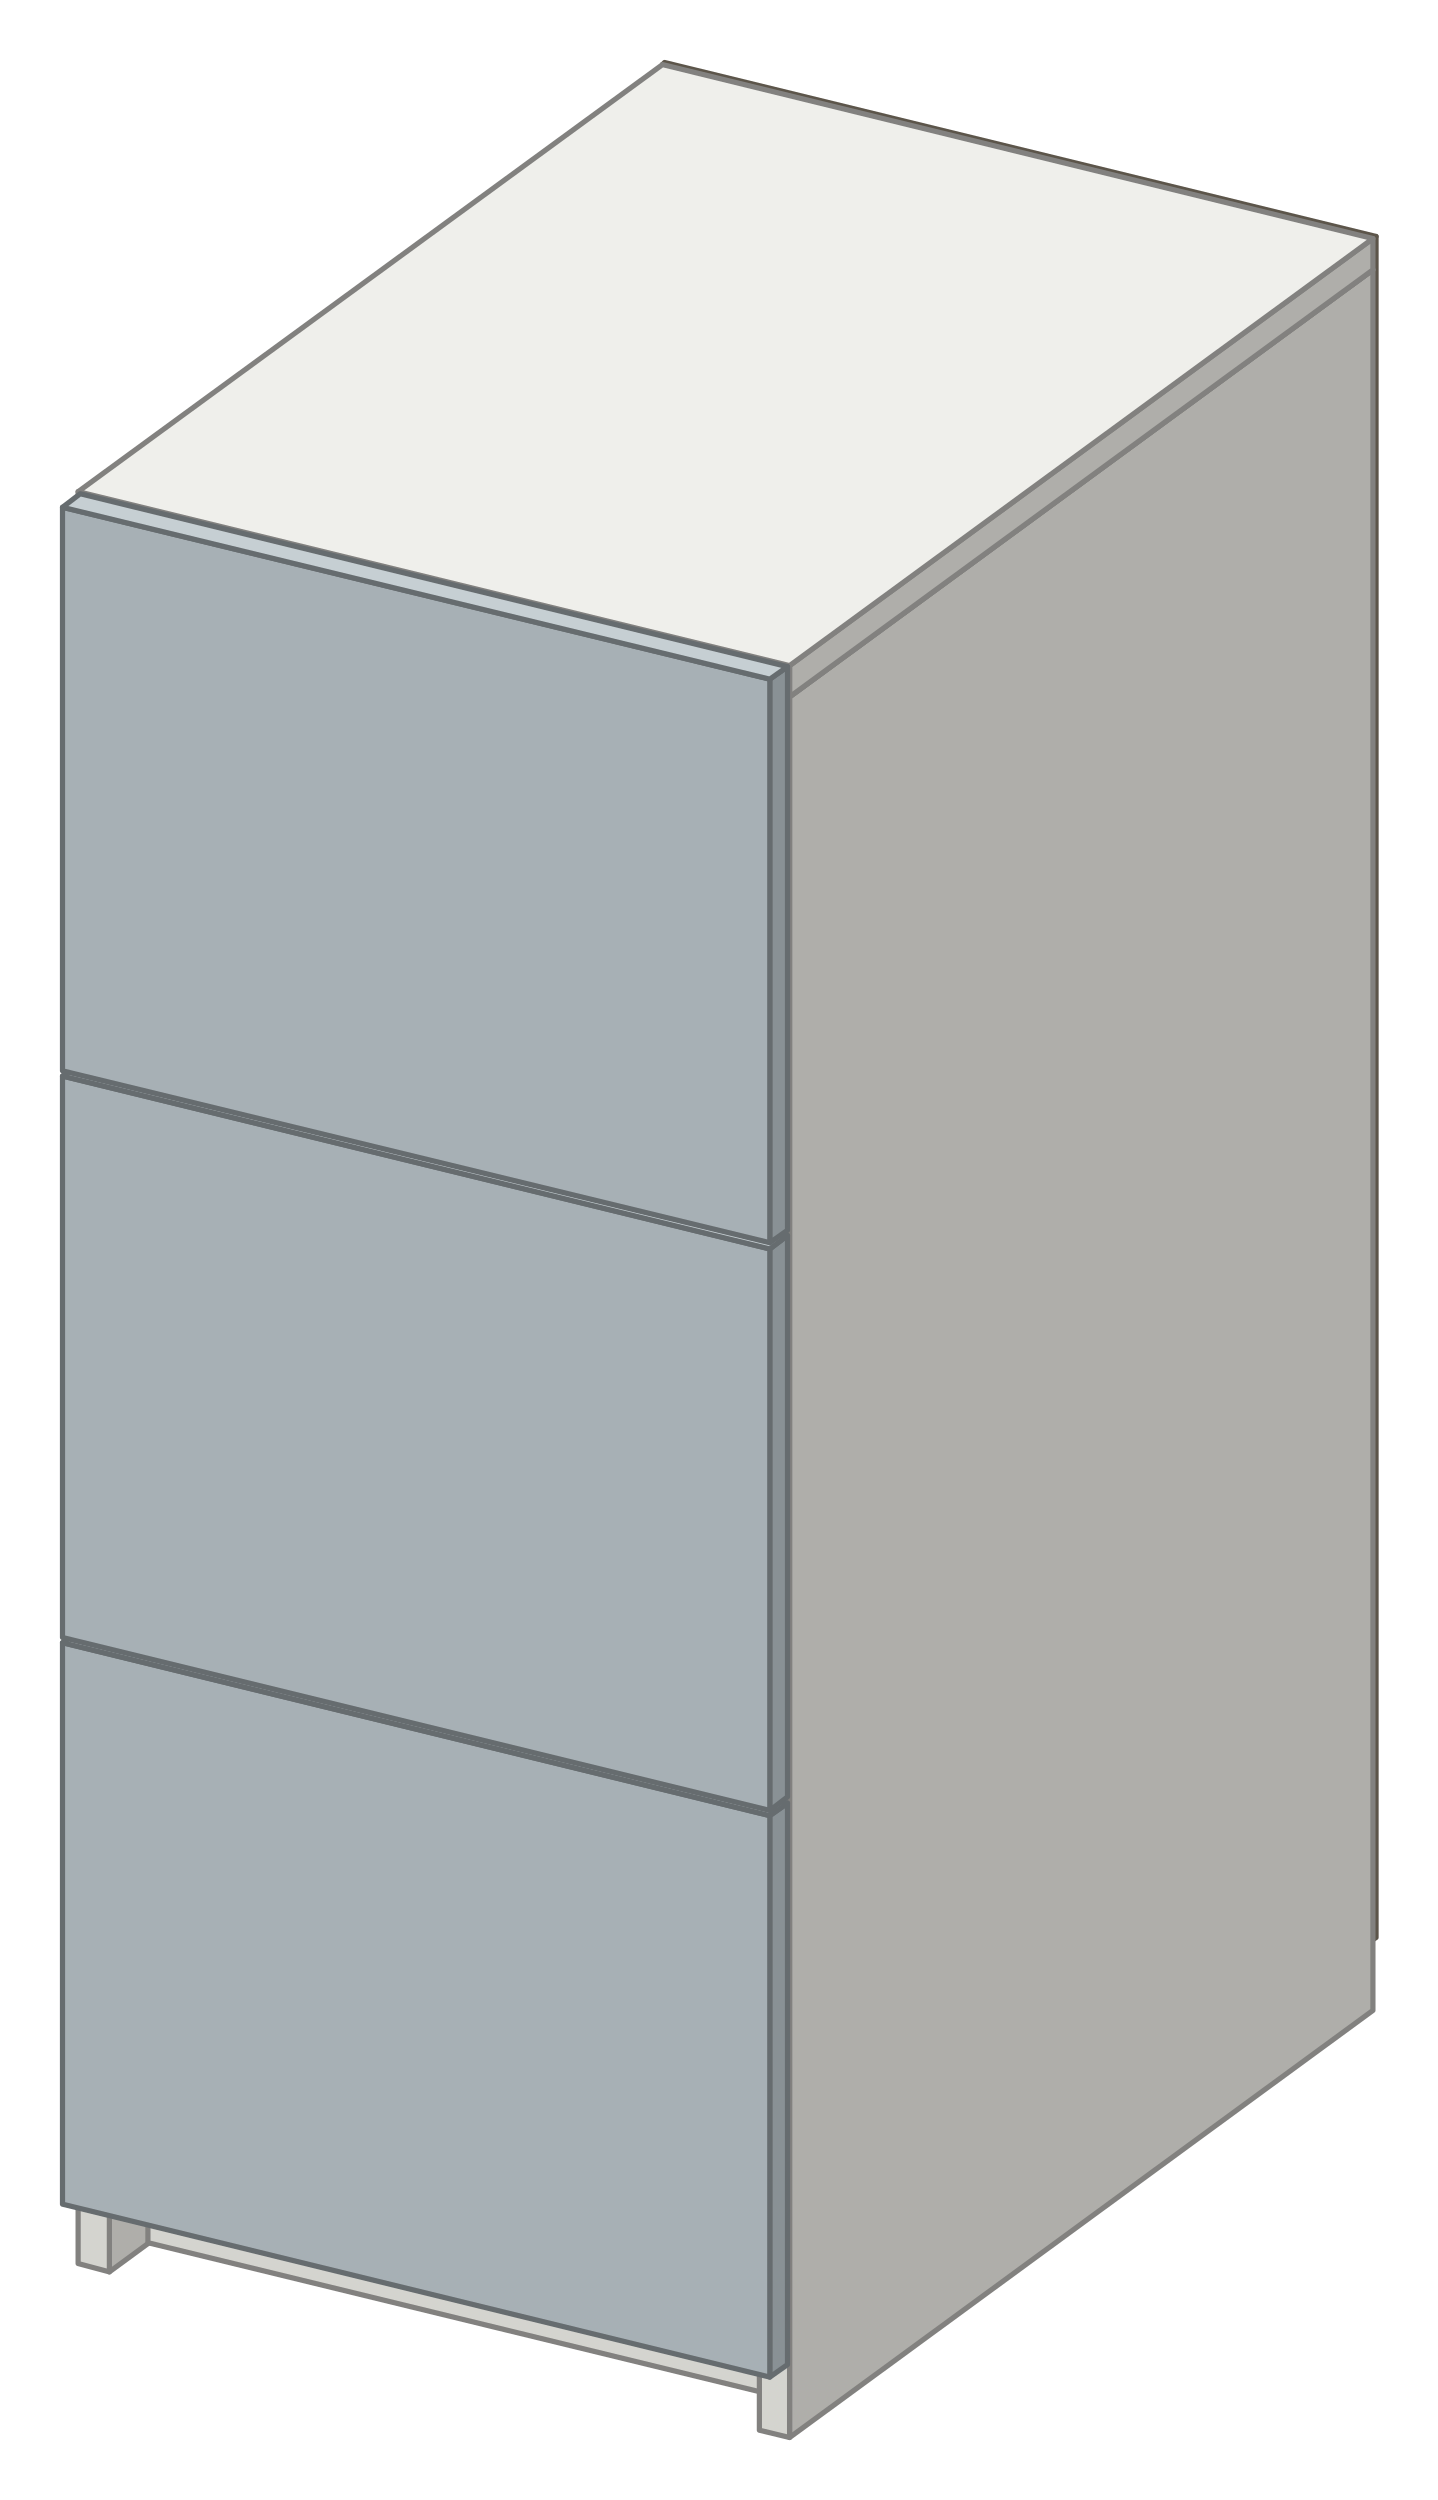
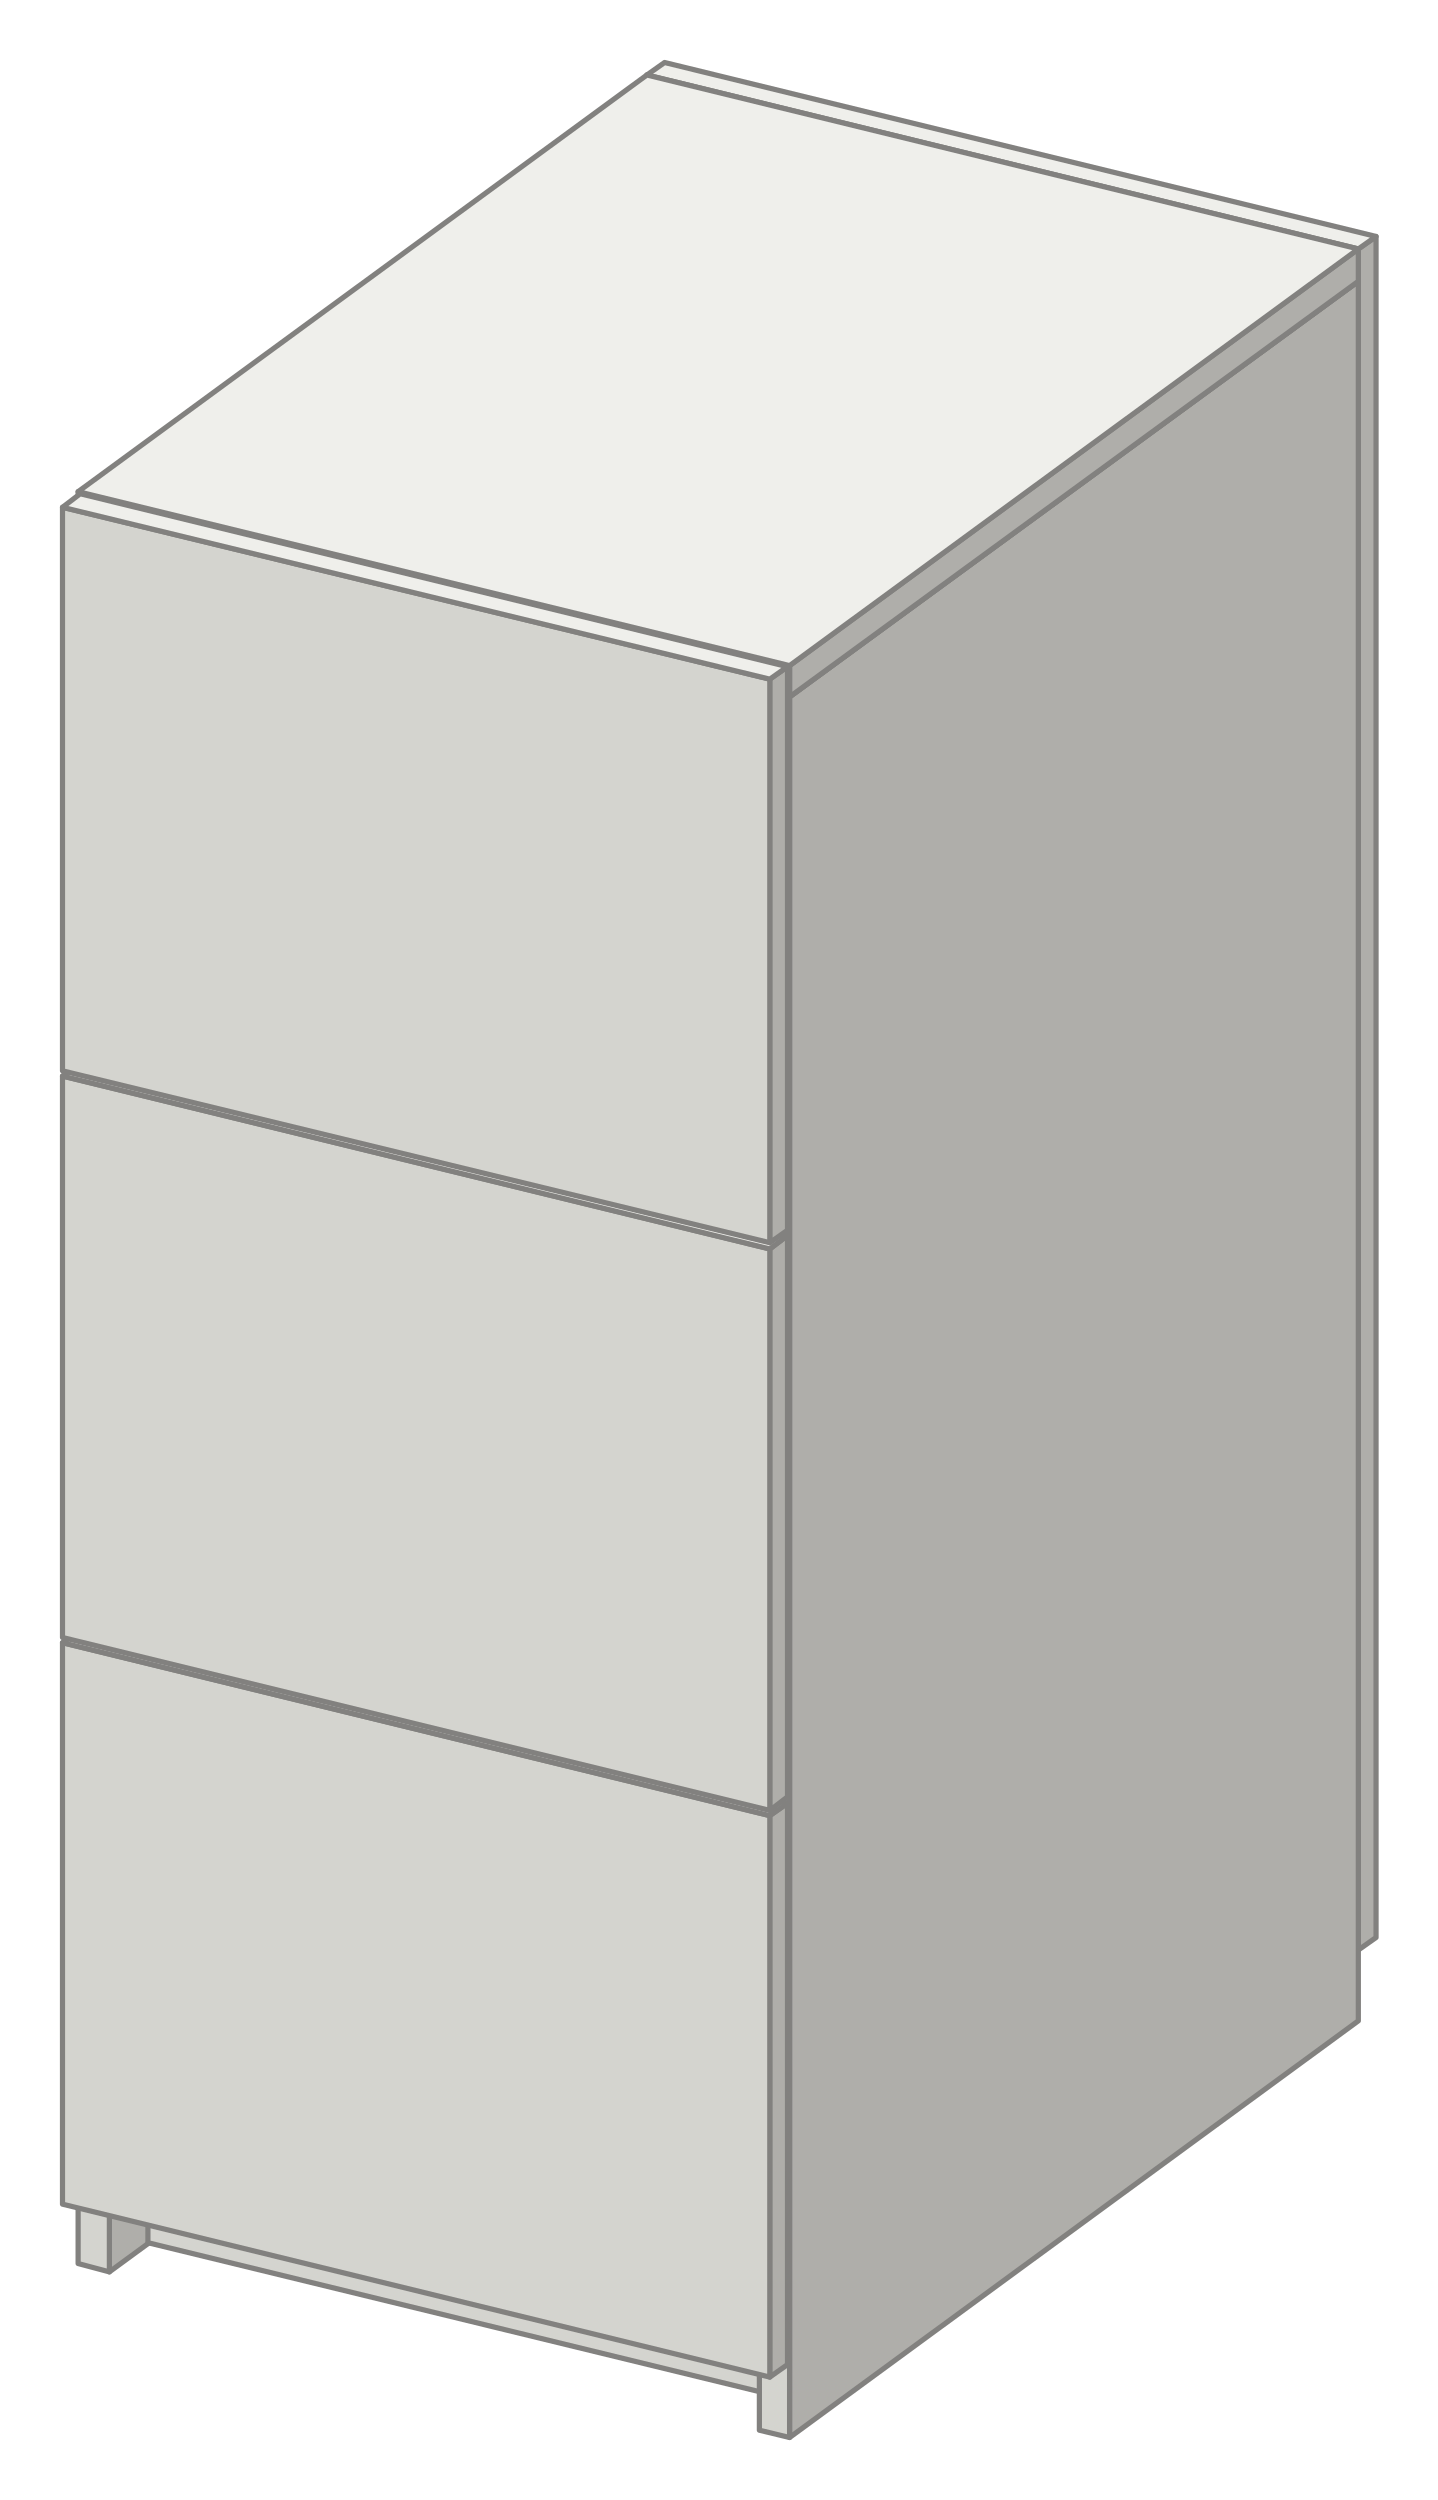
<svg xmlns="http://www.w3.org/2000/svg" viewBox="0 0 138 240" width="138" height="240" stroke-width="0.5" stroke-linejoin="round">
-   <path d="M131.8,186.2L132.1,186L132.1,22.7L131.8,22.9Z" fill="#7c7263" stroke="#5c554a" />
-   <path d="M63.6,169.5L131.8,186.2L131.8,22.9L63.6,6.2Z" fill="#978b79" stroke="#5c554a" />
-   <path d="M63.6,6.2L131.8,22.9L132.1,22.7L63.8,6Z" fill="#b8ac9c" stroke="#5c554a" />
-   <path d="M10.5,218.1L66.5,177L66.5,10L10.5,51Z" fill="#afaeaa" stroke="#82817f" />
+   <path d="M130.4,187.2L132.1,186L132.1,22.7L130.4,23.9Z" fill="#afaeaa" stroke="#82817f" />
+   <path d="M62.1,170.6L130.4,187.2L130.4,23.9L62.1,7.2Z" fill="#d4d4cf" stroke="#82817f" />
+   <path d="M62.1,7.2L130.4,23.9L132.1,22.7L63.8,6Z" fill="#efefeb" stroke="#82817f" />
+   <path d="M10.5,218.1L65.1,178.1L65.1,11L10.5,51Z" fill="#afaeaa" stroke="#82817f" />
  <path d="M7.5,217.3L10.5,218.1L10.5,51L7.5,50.3Z" fill="#d4d4cf" stroke="#82817f" />
-   <path d="M7.5,50.3L10.5,51L66.5,10L63.6,9.3Z" fill="#efefeb" stroke="#82817f" />
+   <path d="M7.5,50.3L10.5,51L65.1,11L62.1,10.3Z" fill="#efefeb" stroke="#82817f" />
  <path d="M76.6,230.5L78.3,229.3L78.3,222.5L76.6,223.7Z" fill="#afaeaa" stroke="#82817f" />
  <path d="M14.2,215.3L76.6,230.5L76.6,223.7L14.2,208.5Z" fill="#d4d4cf" stroke="#82817f" />
  <path d="M14.2,208.5L76.6,223.7L78.3,222.5L15.9,207.3Z" fill="#efefeb" stroke="#82817f" />
-   <path d="M72.9,226.5L128.9,185.5L128.9,182.4L72.9,223.4Z" fill="#afaeaa" stroke="#82817f" />
+   <path d="M72.9,226.5L127.5,186.5L127.5,183.4L72.9,223.4Z" fill="#afaeaa" stroke="#82817f" />
  <path d="M10.5,211.3L72.9,226.5L72.9,223.4L10.5,208.2Z" fill="#d4d4cf" stroke="#82817f" />
-   <path d="M10.5,208.2L72.9,223.4L128.9,182.4L66.5,167.2Z" fill="#efefeb" stroke="#82817f" />
-   <path d="M70.8,220.4L122.4,182.6L122.4,182.1L70.8,219.8Z" fill="#7c7263" stroke="#5c554a" />
-   <path d="M12.6,206.2L70.8,220.4L70.8,219.8L12.6,205.6Z" fill="#978b79" stroke="#5c554a" />
-   <path d="M12.6,205.6L70.8,219.8L122.4,182.1L64.2,167.9Z" fill="#b8ac9c" stroke="#5c554a" />
-   <path d="M15.2,206.3L66.8,168.5L66.8,121.7L15.2,159.5Z" fill="#b2b2ad" stroke="#858481" />
-   <path d="M12.6,205.6L15.2,206.3L15.2,159.5L12.6,158.9Z" fill="#d9d8d3" stroke="#858481" />
-   <path d="M12.6,158.9L15.2,159.5L66.8,121.7L64.2,121.1Z" fill="#f4f3ee" stroke="#858481" />
-   <path d="M118.3,182.5L119.8,181.4L119.8,134.6L118.3,135.7Z" fill="#b2b2ad" stroke="#858481" />
-   <path d="M65.3,169.6L118.3,182.5L118.3,135.7L65.3,122.8Z" fill="#d9d8d3" stroke="#858481" />
-   <path d="M65.3,122.8L118.3,135.7L119.8,134.6L66.8,121.7Z" fill="#f4f3ee" stroke="#858481" />
-   <path d="M68.2,219.2L69.7,218.1L69.7,171.3L68.2,172.4Z" fill="#b2b2ad" stroke="#858481" />
-   <path d="M15.2,206.3L68.2,219.2L68.2,172.4L15.2,159.5Z" fill="#d9d8d3" stroke="#858481" />
-   <path d="M15.2,159.5L68.2,172.4L69.7,171.3L16.7,158.4Z" fill="#f4f3ee" stroke="#858481" />
-   <path d="M70.8,219.8L122.4,182.1L122.4,135.3L70.8,173.1Z" fill="#b2b2ad" stroke="#858481" />
-   <path d="M68.2,219.2L70.8,219.8L70.8,173.1L68.2,172.4Z" fill="#d9d8d3" stroke="#858481" />
-   <path d="M68.2,172.4L70.8,173.1L122.4,135.3L119.8,134.6Z" fill="#f4f3ee" stroke="#858481" />
-   <path d="M70.8,168L122.4,130.2L122.4,129.7L70.8,167.4Z" fill="#7c7263" stroke="#5c554a" />
-   <path d="M12.6,153.8L70.8,168L70.8,167.4L12.6,153.2Z" fill="#978b79" stroke="#5c554a" />
-   <path d="M12.6,153.2L70.8,167.4L122.4,129.7L64.2,115.5Z" fill="#b8ac9c" stroke="#5c554a" />
-   <path d="M15.2,153.9L66.8,116.1L66.8,69.3L15.2,107.1Z" fill="#b2b2ad" stroke="#858481" />
-   <path d="M12.6,153.2L15.2,153.9L15.2,107.1L12.6,106.5Z" fill="#d9d8d3" stroke="#858481" />
-   <path d="M12.6,106.5L15.2,107.1L66.8,69.3L64.2,68.7Z" fill="#f4f3ee" stroke="#858481" />
-   <path d="M118.3,130.1L119.8,129L119.8,82.2L118.3,83.3Z" fill="#b2b2ad" stroke="#858481" />
-   <path d="M65.3,117.2L118.3,130.1L118.3,83.3L65.3,70.4Z" fill="#d9d8d3" stroke="#858481" />
-   <path d="M65.3,70.4L118.3,83.3L119.8,82.2L66.8,69.3Z" fill="#f4f3ee" stroke="#858481" />
-   <path d="M68.2,166.8L69.7,165.7L69.7,118.9L68.2,120Z" fill="#b2b2ad" stroke="#858481" />
-   <path d="M15.2,153.9L68.2,166.8L68.2,120L15.2,107.1Z" fill="#d9d8d3" stroke="#858481" />
-   <path d="M15.2,107.1L68.2,120L69.7,118.9L16.7,106Z" fill="#f4f3ee" stroke="#858481" />
-   <path d="M70.8,167.4L122.4,129.7L122.4,82.9L70.8,120.7Z" fill="#b2b2ad" stroke="#858481" />
-   <path d="M68.2,166.8L70.8,167.4L70.8,120.7L68.2,120Z" fill="#d9d8d3" stroke="#858481" />
-   <path d="M68.2,120L70.8,120.7L122.4,82.9L119.8,82.2Z" fill="#f4f3ee" stroke="#858481" />
-   <path d="M70.8,115.6L122.4,77.8L122.4,77.3L70.8,115Z" fill="#7c7263" stroke="#5c554a" />
-   <path d="M12.6,101.4L70.8,115.6L70.8,115L12.6,100.8Z" fill="#978b79" stroke="#5c554a" />
-   <path d="M12.6,100.8L70.8,115L122.4,77.3L64.2,63.1Z" fill="#b8ac9c" stroke="#5c554a" />
-   <path d="M15.2,101.5L66.8,63.7L66.8,16.9L15.2,54.7Z" fill="#b2b2ad" stroke="#858481" />
-   <path d="M12.6,100.8L15.2,101.5L15.2,54.7L12.6,54.1Z" fill="#d9d8d3" stroke="#858481" />
-   <path d="M12.6,54.1L15.2,54.7L66.8,16.9L64.2,16.3Z" fill="#f4f3ee" stroke="#858481" />
-   <path d="M118.3,77.7L119.8,76.6L119.8,29.8L118.3,30.9Z" fill="#b2b2ad" stroke="#858481" />
-   <path d="M65.3,64.8L118.3,77.7L118.3,30.9L65.3,18Z" fill="#d9d8d3" stroke="#858481" />
-   <path d="M65.3,18L118.3,30.9L119.8,29.8L66.8,16.9Z" fill="#f4f3ee" stroke="#858481" />
-   <path d="M68.2,114.4L69.7,113.3L69.7,66.5L68.2,67.6Z" fill="#b2b2ad" stroke="#858481" />
-   <path d="M15.2,101.5L68.2,114.4L68.2,67.6L15.2,54.7Z" fill="#d9d8d3" stroke="#858481" />
-   <path d="M15.2,54.7L68.2,67.6L69.7,66.5L16.7,53.6Z" fill="#f4f3ee" stroke="#858481" />
-   <path d="M70.8,115L122.4,77.3L122.4,30.5L70.8,68.3Z" fill="#b2b2ad" stroke="#858481" />
-   <path d="M68.2,114.4L70.8,115L70.8,68.3L68.2,67.6Z" fill="#d9d8d3" stroke="#858481" />
-   <path d="M68.2,67.6L70.8,68.3L122.4,30.5L119.8,29.8Z" fill="#f4f3ee" stroke="#858481" />
-   <path d="M75.8,234L131.8,193L131.8,25.9L75.8,66.9Z" fill="#afaeaa" stroke="#82817f" />
+   <path d="M10.5,208.2L72.9,223.4L127.5,183.4L65.1,168.2Z" fill="#efefeb" stroke="#82817f" />
+   <path d="M70.8,220.4L122.4,182.6L122.4,179.5L70.8,217.3Z" fill="#afaeaa" stroke="#82817f" />
+   <path d="M12.6,206.2L70.8,220.4L70.8,217.3L12.6,203.1Z" fill="#d4d4cf" stroke="#82817f" />
+   <path d="M12.6,203.1L70.8,217.3L122.4,179.5L64.2,165.3Z" fill="#efefeb" stroke="#82817f" />
+   <path d="M15.5,203.8L67.1,166L67.1,121.8L15.5,159.6Z" fill="#afaeaa" stroke="#82817f" />
+   <path d="M12.6,203.1L15.5,203.8L15.5,159.6L12.6,158.9Z" fill="#d4d4cf" stroke="#82817f" />
+   <path d="M12.6,158.9L15.5,159.6L67.1,121.8L64.2,121.1Z" fill="#efefeb" stroke="#82817f" />
+   <path d="M117.8,180L119.5,178.8L119.5,134.6L117.8,135.8Z" fill="#afaeaa" stroke="#82817f" />
+   <path d="M65.4,167.3L117.8,180L117.8,135.8L65.4,123Z" fill="#d4d4cf" stroke="#82817f" />
+   <path d="M65.4,123L117.8,135.8L119.5,134.6L67.1,121.8Z" fill="#efefeb" stroke="#82817f" />
+   <path d="M67.8,216.6L69.5,215.3L69.5,171.1L67.8,172.3Z" fill="#afaeaa" stroke="#82817f" />
+   <path d="M15.5,203.8L67.8,216.6L67.8,172.3L15.5,159.6Z" fill="#d4d4cf" stroke="#82817f" />
+   <path d="M15.5,159.6L67.8,172.3L69.5,171.1L17.2,158.3Z" fill="#efefeb" stroke="#82817f" />
+   <path d="M70.8,217.3L122.4,179.5L122.4,135.3L70.8,173.1Z" fill="#afaeaa" stroke="#82817f" />
+   <path d="M67.8,216.6L70.8,217.3L70.8,173.1L67.8,172.3Z" fill="#d4d4cf" stroke="#82817f" />
+   <path d="M67.8,172.3L70.8,173.1L122.4,135.3L119.5,134.6Z" fill="#efefeb" stroke="#82817f" />
+   <path d="M70.8,168L122.4,130.2L122.4,127.1L70.8,164.9Z" fill="#afaeaa" stroke="#82817f" />
+   <path d="M12.6,153.8L70.8,168L70.8,164.9L12.6,150.7Z" fill="#d4d4cf" stroke="#82817f" />
+   <path d="M12.6,150.7L70.8,164.9L122.4,127.1L64.2,112.9Z" fill="#efefeb" stroke="#82817f" />
+   <path d="M15.5,151.4L67.1,113.6L67.1,69.4L15.5,107.2Z" fill="#afaeaa" stroke="#82817f" />
+   <path d="M12.6,150.7L15.5,151.4L15.5,107.2L12.6,106.5Z" fill="#d4d4cf" stroke="#82817f" />
+   <path d="M12.6,106.5L15.5,107.2L67.1,69.4L64.2,68.7Z" fill="#efefeb" stroke="#82817f" />
+   <path d="M117.8,127.6L119.5,126.4L119.5,82.2L117.8,83.4Z" fill="#afaeaa" stroke="#82817f" />
+   <path d="M65.4,114.9L117.8,127.6L117.8,83.4L65.4,70.6Z" fill="#d4d4cf" stroke="#82817f" />
+   <path d="M65.4,70.6L117.8,83.4L119.5,82.2L67.1,69.4Z" fill="#efefeb" stroke="#82817f" />
+   <path d="M67.8,164.2L69.5,162.9L69.5,118.7L67.8,119.9Z" fill="#afaeaa" stroke="#82817f" />
+   <path d="M15.5,151.4L67.8,164.2L67.8,119.9L15.5,107.2Z" fill="#d4d4cf" stroke="#82817f" />
+   <path d="M15.5,107.2L67.8,119.9L69.5,118.7L17.2,105.9Z" fill="#efefeb" stroke="#82817f" />
+   <path d="M70.8,164.9L122.4,127.1L122.4,82.9L70.8,120.7Z" fill="#afaeaa" stroke="#82817f" />
+   <path d="M67.8,164.2L70.8,164.9L70.8,120.7L67.8,119.9Z" fill="#d4d4cf" stroke="#82817f" />
+   <path d="M67.8,119.9L70.8,120.7L122.4,82.9L119.5,82.2Z" fill="#efefeb" stroke="#82817f" />
+   <path d="M70.8,115.6L122.4,77.8L122.4,74.7L70.8,112.5Z" fill="#afaeaa" stroke="#82817f" />
+   <path d="M12.6,101.4L70.8,115.6L70.8,112.5L12.6,98.3Z" fill="#d4d4cf" stroke="#82817f" />
+   <path d="M12.6,98.3L70.8,112.5L122.4,74.7L64.2,60.5Z" fill="#efefeb" stroke="#82817f" />
+   <path d="M15.5,99L67.1,61.2L67.1,17L15.5,54.8Z" fill="#afaeaa" stroke="#82817f" />
+   <path d="M12.6,98.3L15.5,99L15.5,54.8L12.6,54.1Z" fill="#d4d4cf" stroke="#82817f" />
+   <path d="M12.6,54.1L15.5,54.8L67.1,17L64.2,16.3Z" fill="#efefeb" stroke="#82817f" />
+   <path d="M117.8,75.2L119.5,74L119.5,29.8L117.8,31Z" fill="#afaeaa" stroke="#82817f" />
+   <path d="M65.4,62.5L117.8,75.2L117.8,31L65.4,18.2Z" fill="#d4d4cf" stroke="#82817f" />
+   <path d="M65.4,18.2L117.8,31L119.5,29.8L67.1,17Z" fill="#efefeb" stroke="#82817f" />
+   <path d="M67.8,111.8L69.5,110.5L69.5,66.3L67.8,67.5Z" fill="#afaeaa" stroke="#82817f" />
+   <path d="M15.5,99L67.8,111.8L67.8,67.5L15.5,54.8Z" fill="#d4d4cf" stroke="#82817f" />
+   <path d="M15.5,54.8L67.8,67.5L69.5,66.3L17.2,53.5Z" fill="#efefeb" stroke="#82817f" />
+   <path d="M70.8,112.5L122.4,74.7L122.4,30.5L70.8,68.3Z" fill="#afaeaa" stroke="#82817f" />
+   <path d="M67.8,111.8L70.8,112.5L70.8,68.3L67.8,67.5Z" fill="#d4d4cf" stroke="#82817f" />
+   <path d="M67.8,67.5L70.8,68.3L122.4,30.5L119.5,29.8Z" fill="#efefeb" stroke="#82817f" />
+   <path d="M75.8,234L130.4,194L130.4,27L75.8,66.9Z" fill="#afaeaa" stroke="#82817f" />
  <path d="M72.9,233.3L75.8,234L75.8,66.9L72.9,66.2Z" fill="#d4d4cf" stroke="#82817f" />
-   <path d="M72.9,66.2L75.8,66.9L131.8,25.9L128.9,25.2Z" fill="#efefeb" stroke="#82817f" />
-   <path d="M73.9,228.2L75.6,227L75.6,173.1L73.9,174.3Z" fill="#899195" stroke="#666c6f" />
-   <path d="M6,211.6L73.9,228.2L73.9,174.3L6,157.7Z" fill="#a7b0b5" stroke="#666c6f" />
-   <path d="M6,157.7L73.9,174.3L75.6,173.1L7.7,156.5Z" fill="#c6cfd3" stroke="#666c6f" />
-   <path d="M75.8,66.9L131.8,25.9L131.8,22.9L75.8,63.9Z" fill="#afaeaa" stroke="#82817f" />
+   <path d="M72.9,66.2L75.8,66.9L130.4,27L127.5,26.2Z" fill="#efefeb" stroke="#82817f" />
+   <path d="M73.9,228.2L75.6,227L75.6,173.1L73.9,174.3Z" fill="#afaeaa" stroke="#82817f" />
+   <path d="M6,211.6L73.9,228.2L73.9,174.3L6,157.7Z" fill="#d4d4cf" stroke="#82817f" />
+   <path d="M6,157.7L73.9,174.3L75.6,173.1L7.7,156.5Z" fill="#efefeb" stroke="#82817f" />
+   <path d="M75.8,66.9L130.4,27L130.4,23.9L75.8,63.9Z" fill="#afaeaa" stroke="#82817f" />
  <path d="M7.5,50.3L75.8,66.9L75.8,63.9L7.5,47.2Z" fill="#d4d4cf" stroke="#82817f" />
-   <path d="M7.5,47.2L75.8,63.9L131.8,22.9L63.6,6.2Z" fill="#efefeb" stroke="#82817f" />
-   <path d="M73.9,173.8L75.6,172.5L75.6,118.6L73.9,119.9Z" fill="#899195" stroke="#666c6f" />
-   <path d="M6,157.2L73.9,173.8L73.9,119.9L6,103.3Z" fill="#a7b0b5" stroke="#666c6f" />
-   <path d="M6,103.3L73.9,119.9L75.6,118.6L7.7,102Z" fill="#c6cfd3" stroke="#666c6f" />
-   <path d="M73.9,119.3L75.6,118.1L75.6,64L73.9,65.2Z" fill="#899195" stroke="#666c6f" />
-   <path d="M6,102.8L73.9,119.3L73.9,65.2L6,48.7Z" fill="#a7b0b5" stroke="#666c6f" />
-   <path d="M6,48.7L73.9,65.2L75.6,64L7.7,47.4Z" fill="#c6cfd3" stroke="#666c6f" />
+   <path d="M7.5,47.2L75.8,63.9L130.4,23.9L62.1,7.2Z" fill="#efefeb" stroke="#82817f" />
+   <path d="M73.9,173.8L75.6,172.5L75.6,118.6L73.9,119.9Z" fill="#afaeaa" stroke="#82817f" />
+   <path d="M6,157.2L73.9,173.8L73.9,119.9L6,103.3Z" fill="#d4d4cf" stroke="#82817f" />
+   <path d="M6,103.3L73.9,119.9L75.6,118.6L7.7,102Z" fill="#efefeb" stroke="#82817f" />
+   <path d="M73.9,119.3L75.6,118.1L75.6,64L73.9,65.2Z" fill="#afaeaa" stroke="#82817f" />
+   <path d="M6,102.8L73.9,119.3L73.9,65.2L6,48.7Z" fill="#d4d4cf" stroke="#82817f" />
+   <path d="M6,48.7L73.9,65.2L75.6,64L7.7,47.4Z" fill="#efefeb" stroke="#82817f" />
</svg>
